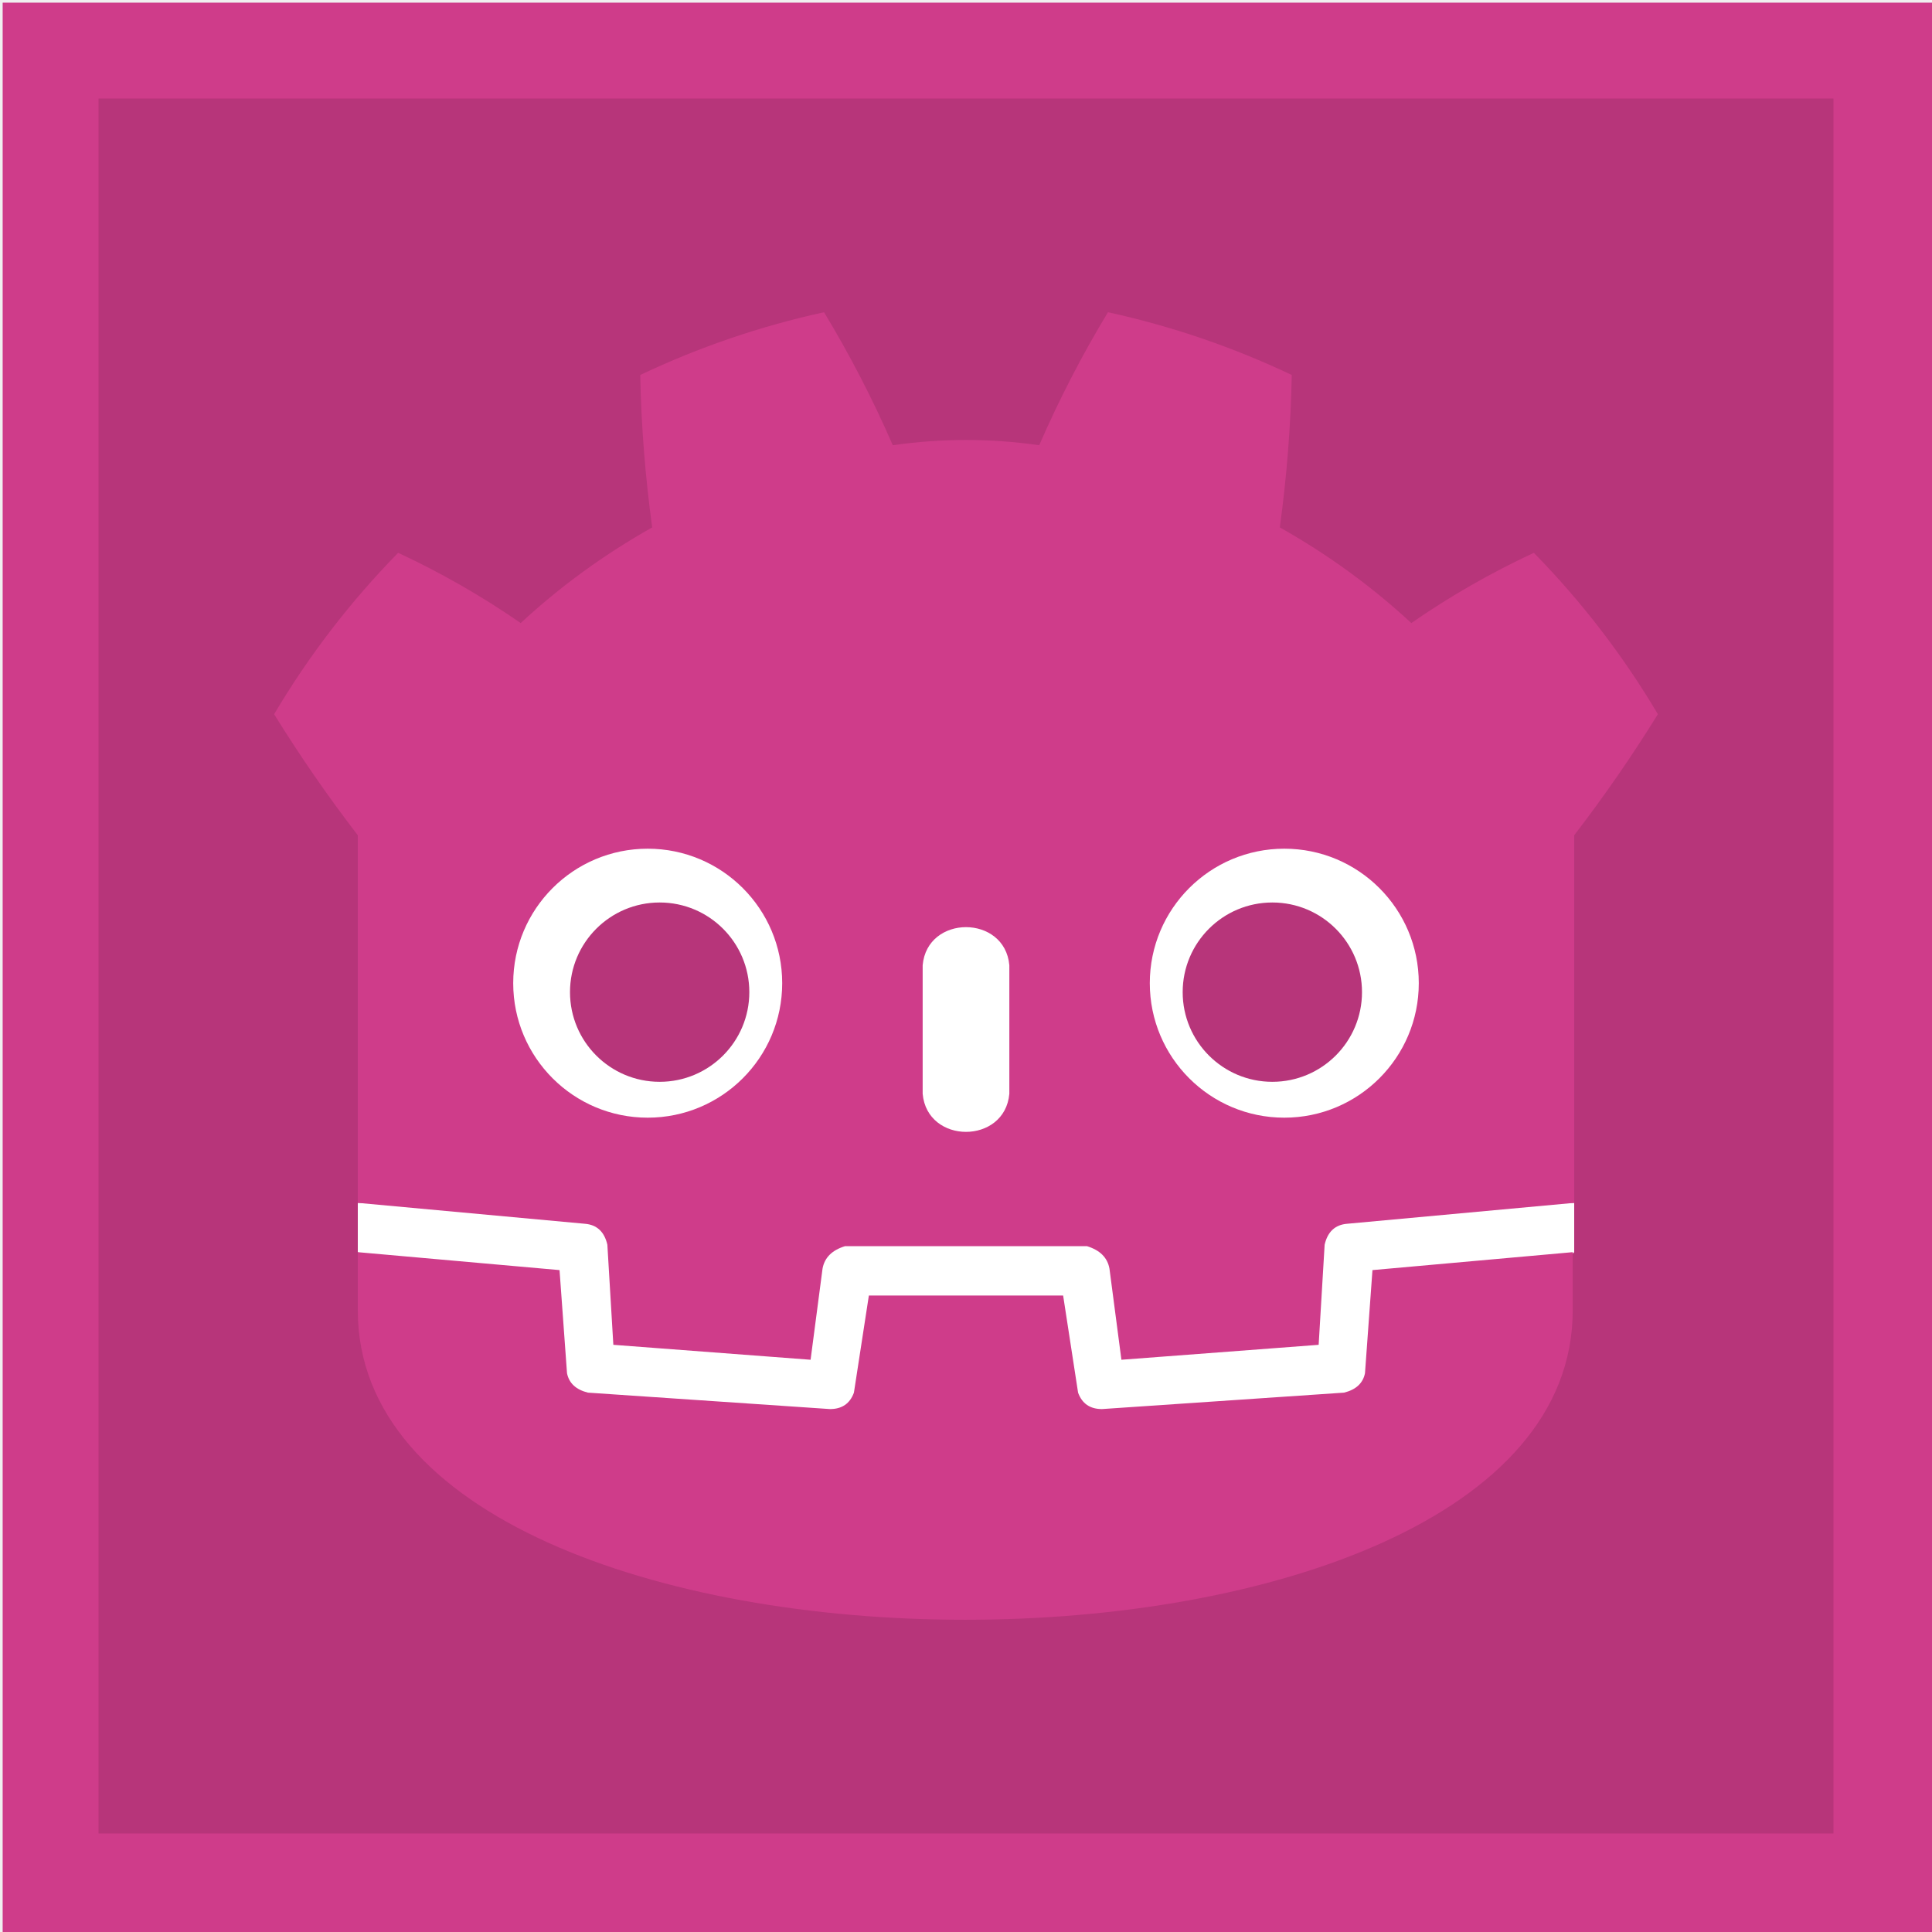
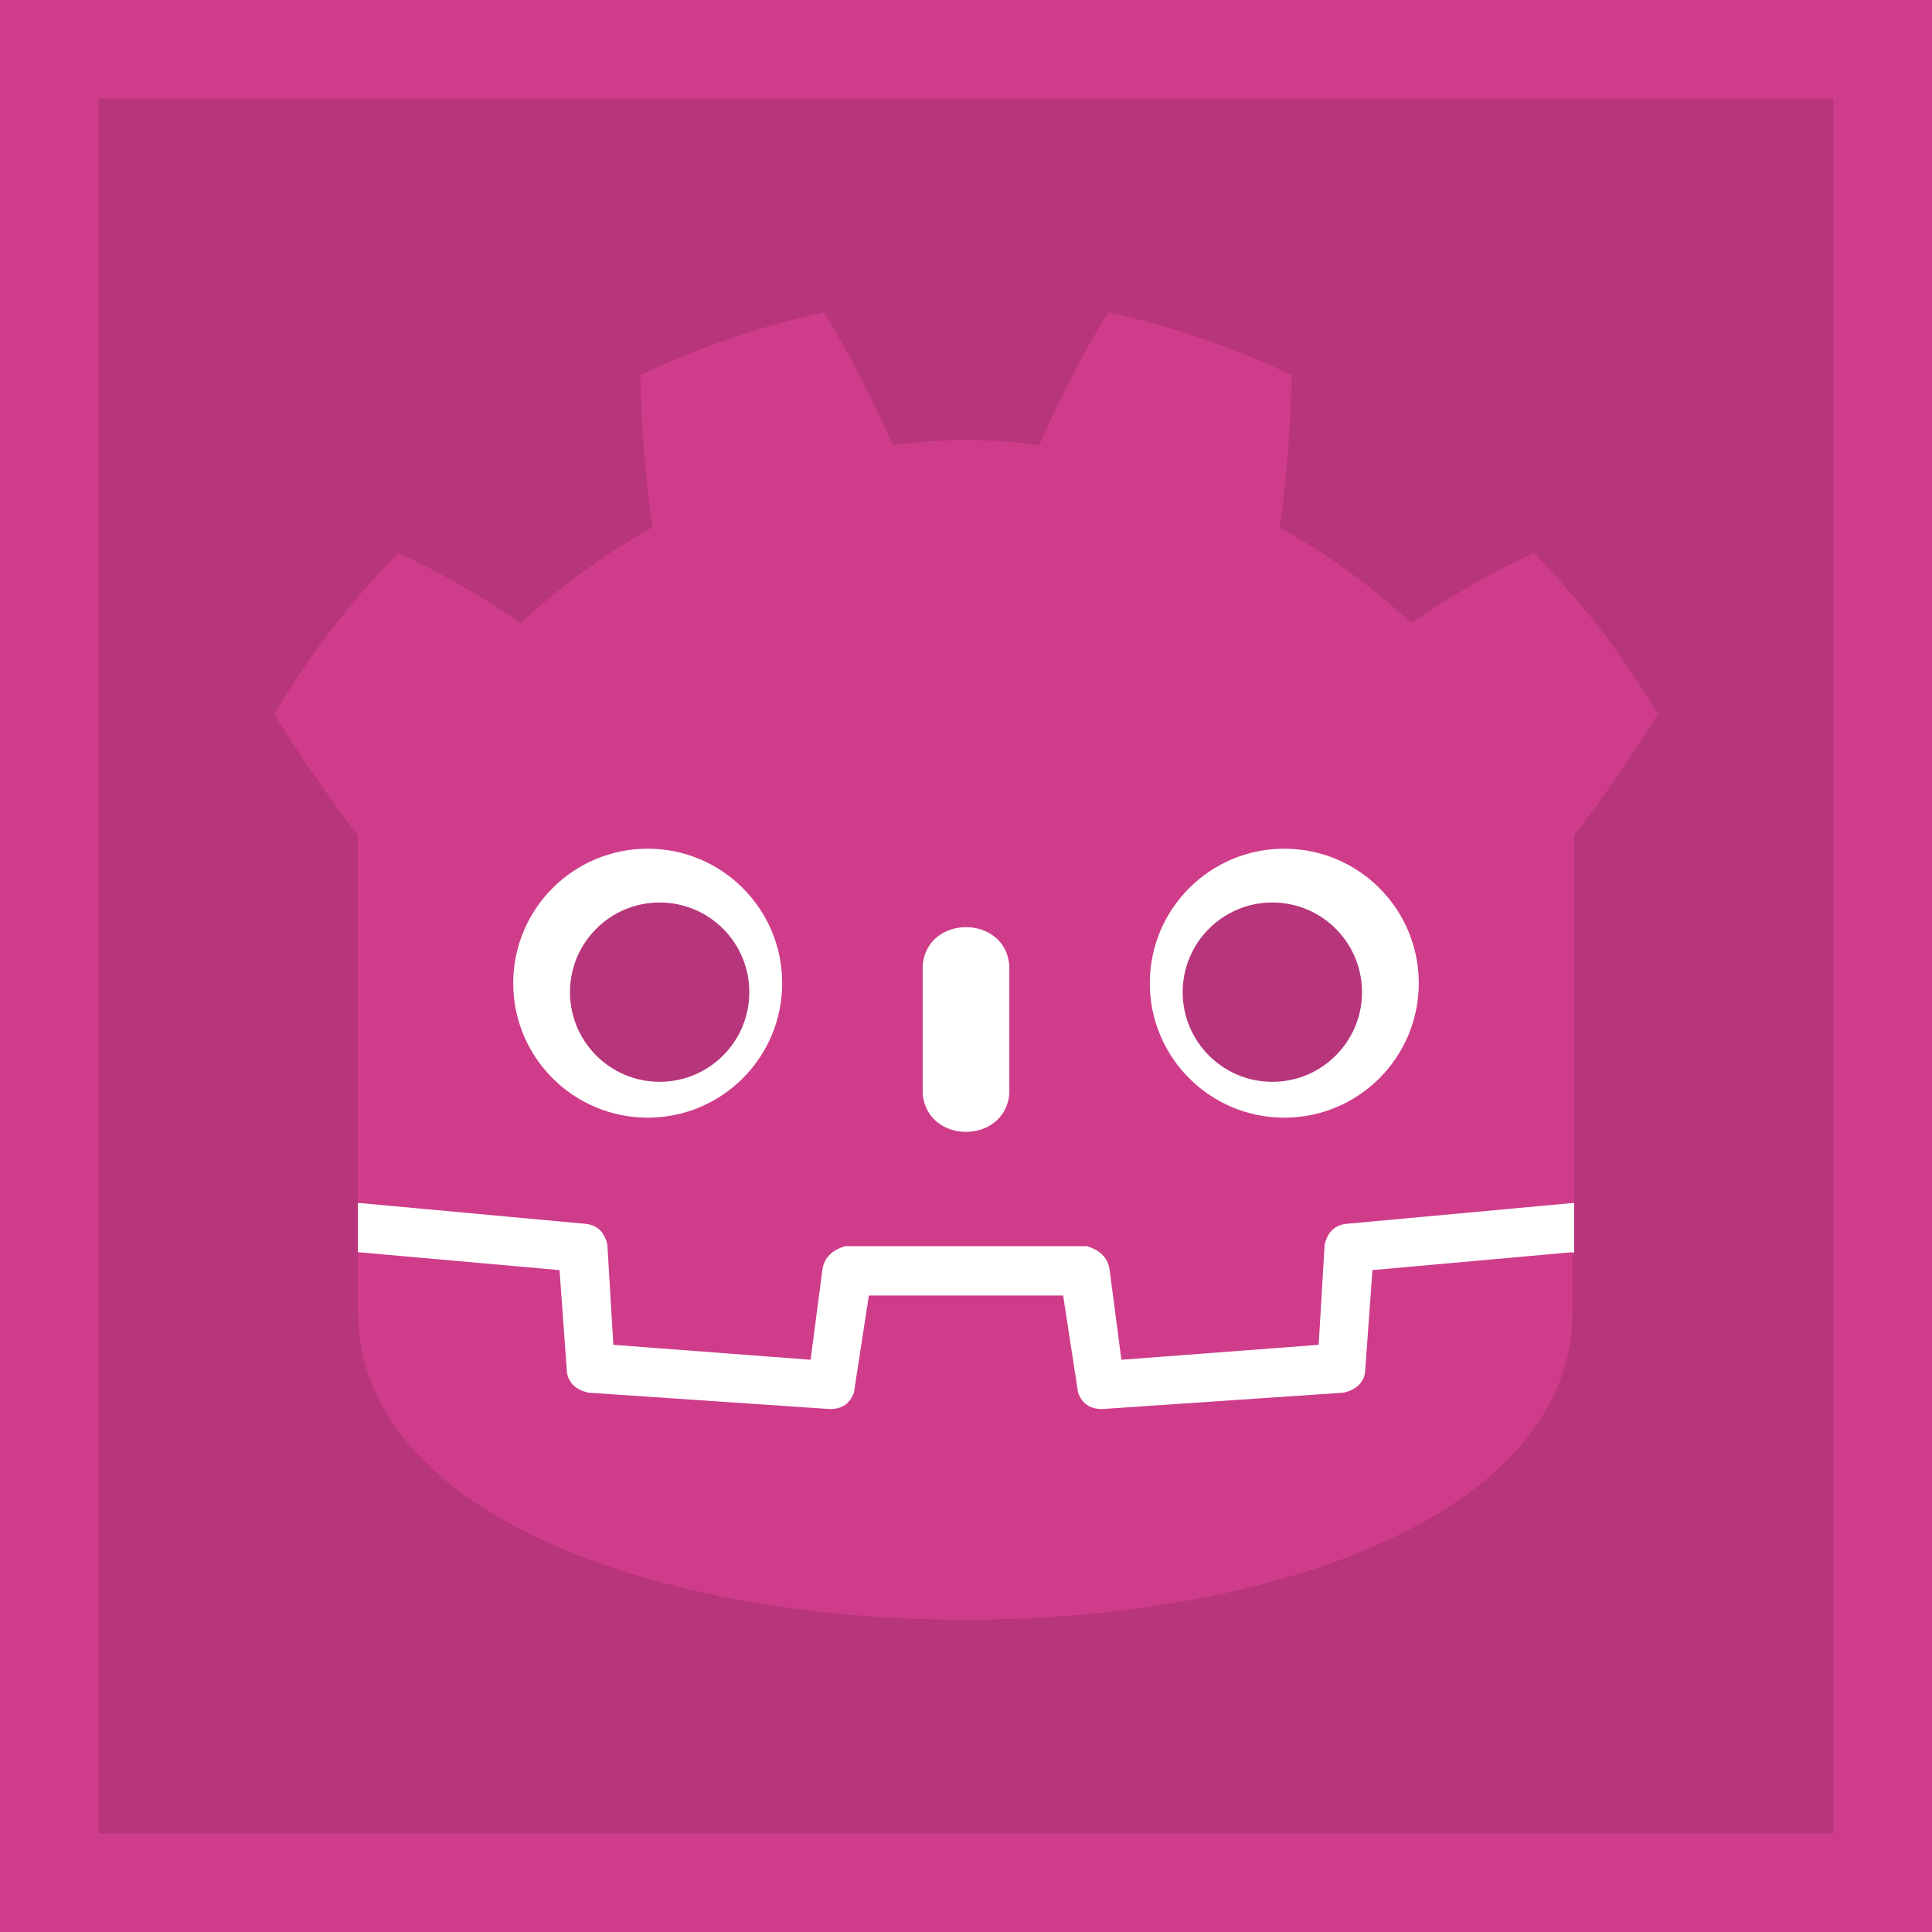
<svg xmlns="http://www.w3.org/2000/svg" width="512mm" height="512mm" version="1.1" viewBox="0 0 512 512" xml:space="preserve" id="svg529">
  <defs id="defs533" />
  <g id="g527" style="display:inline">
-     <rect x="0.706" y="0.706" width="512" height="512" fill="#c63525" stroke-opacity="0" id="rect447" style="display:inline;fill:#cf3c8a;fill-opacity:1" />
+     <rect x="0" y="0" width="512" height="512" fill="#c63525" stroke-opacity="0" id="rect447" style="display:inline;fill:#cf3c8a;fill-opacity:1" />
    <rect x="26.117" y="26.117" width="459.766" height="459.766" fill="#c63525" stroke-opacity="0" id="rect825" ry="12.418" rx="0" style="display:inline;fill:#b7357a;fill-opacity:1" />
    <g transform="matrix(0.3960148,0,0,0.3960148,53.24043,52.2504)" id="g3861">
      <g fill="#ffffff" id="g3853">
        <path d="m 105,673 v 33 q 407,354 814,0 v -33 z" id="path3843" />
        <path fill="#478cbf" d="m 105,673 152,14 q 12,1 15,14 l 4,67 132,10 8,-61 q 2,-11 15,-15 h 162 q 13,4 15,15 l 8,61 132,-10 4,-67 q 3,-13 15,-14 L 919,673 V 427 q 30,-39 56,-81 -35,-59 -83,-108 -43,20 -82,47 -40,-37 -88,-64 7,-51 8,-102 -59,-28 -123,-42 -26,43 -46,89 -49,-7 -98,0 -20,-46 -46,-89 -64,14 -123,42 1,51 8,102 -48,27 -88,64 -39,-27 -82,-47 -48,49 -83,108 26,42 56,81 z m 0,33 v 39 c 0,276 813,276 813,0 v -39 l -134,12 -5,69 q -2,10 -14,13 l -162,11 q -12,0 -16,-11 L 577,735 H 447 l -10,65 q -4,11 -16,11 L 259,800 q -12,-3 -14,-13 l -5,-69 z" id="path3845" style="fill:#cf3c8a;fill-opacity:1" />
        <path d="m 483,600 c 3,34 55,34 58,0 v -86 c -3,-34 -55,-34 -58,0 z" id="path3847" />
        <circle cx="725" cy="526" r="90" id="circle3849" />
        <circle cx="299" cy="526" r="90" id="circle3851" />
      </g>
      <g fill="#414042" id="g3859" style="fill:#b7357a;fill-opacity:1">
        <circle cx="307" cy="532" r="60" id="circle3855" style="fill-opacity:1;fill:#b7357a" />
        <circle cx="717" cy="532" r="60" id="circle3857" style="fill-opacity:1;fill:#b7357a" />
      </g>
    </g>
  </g>
</svg>
